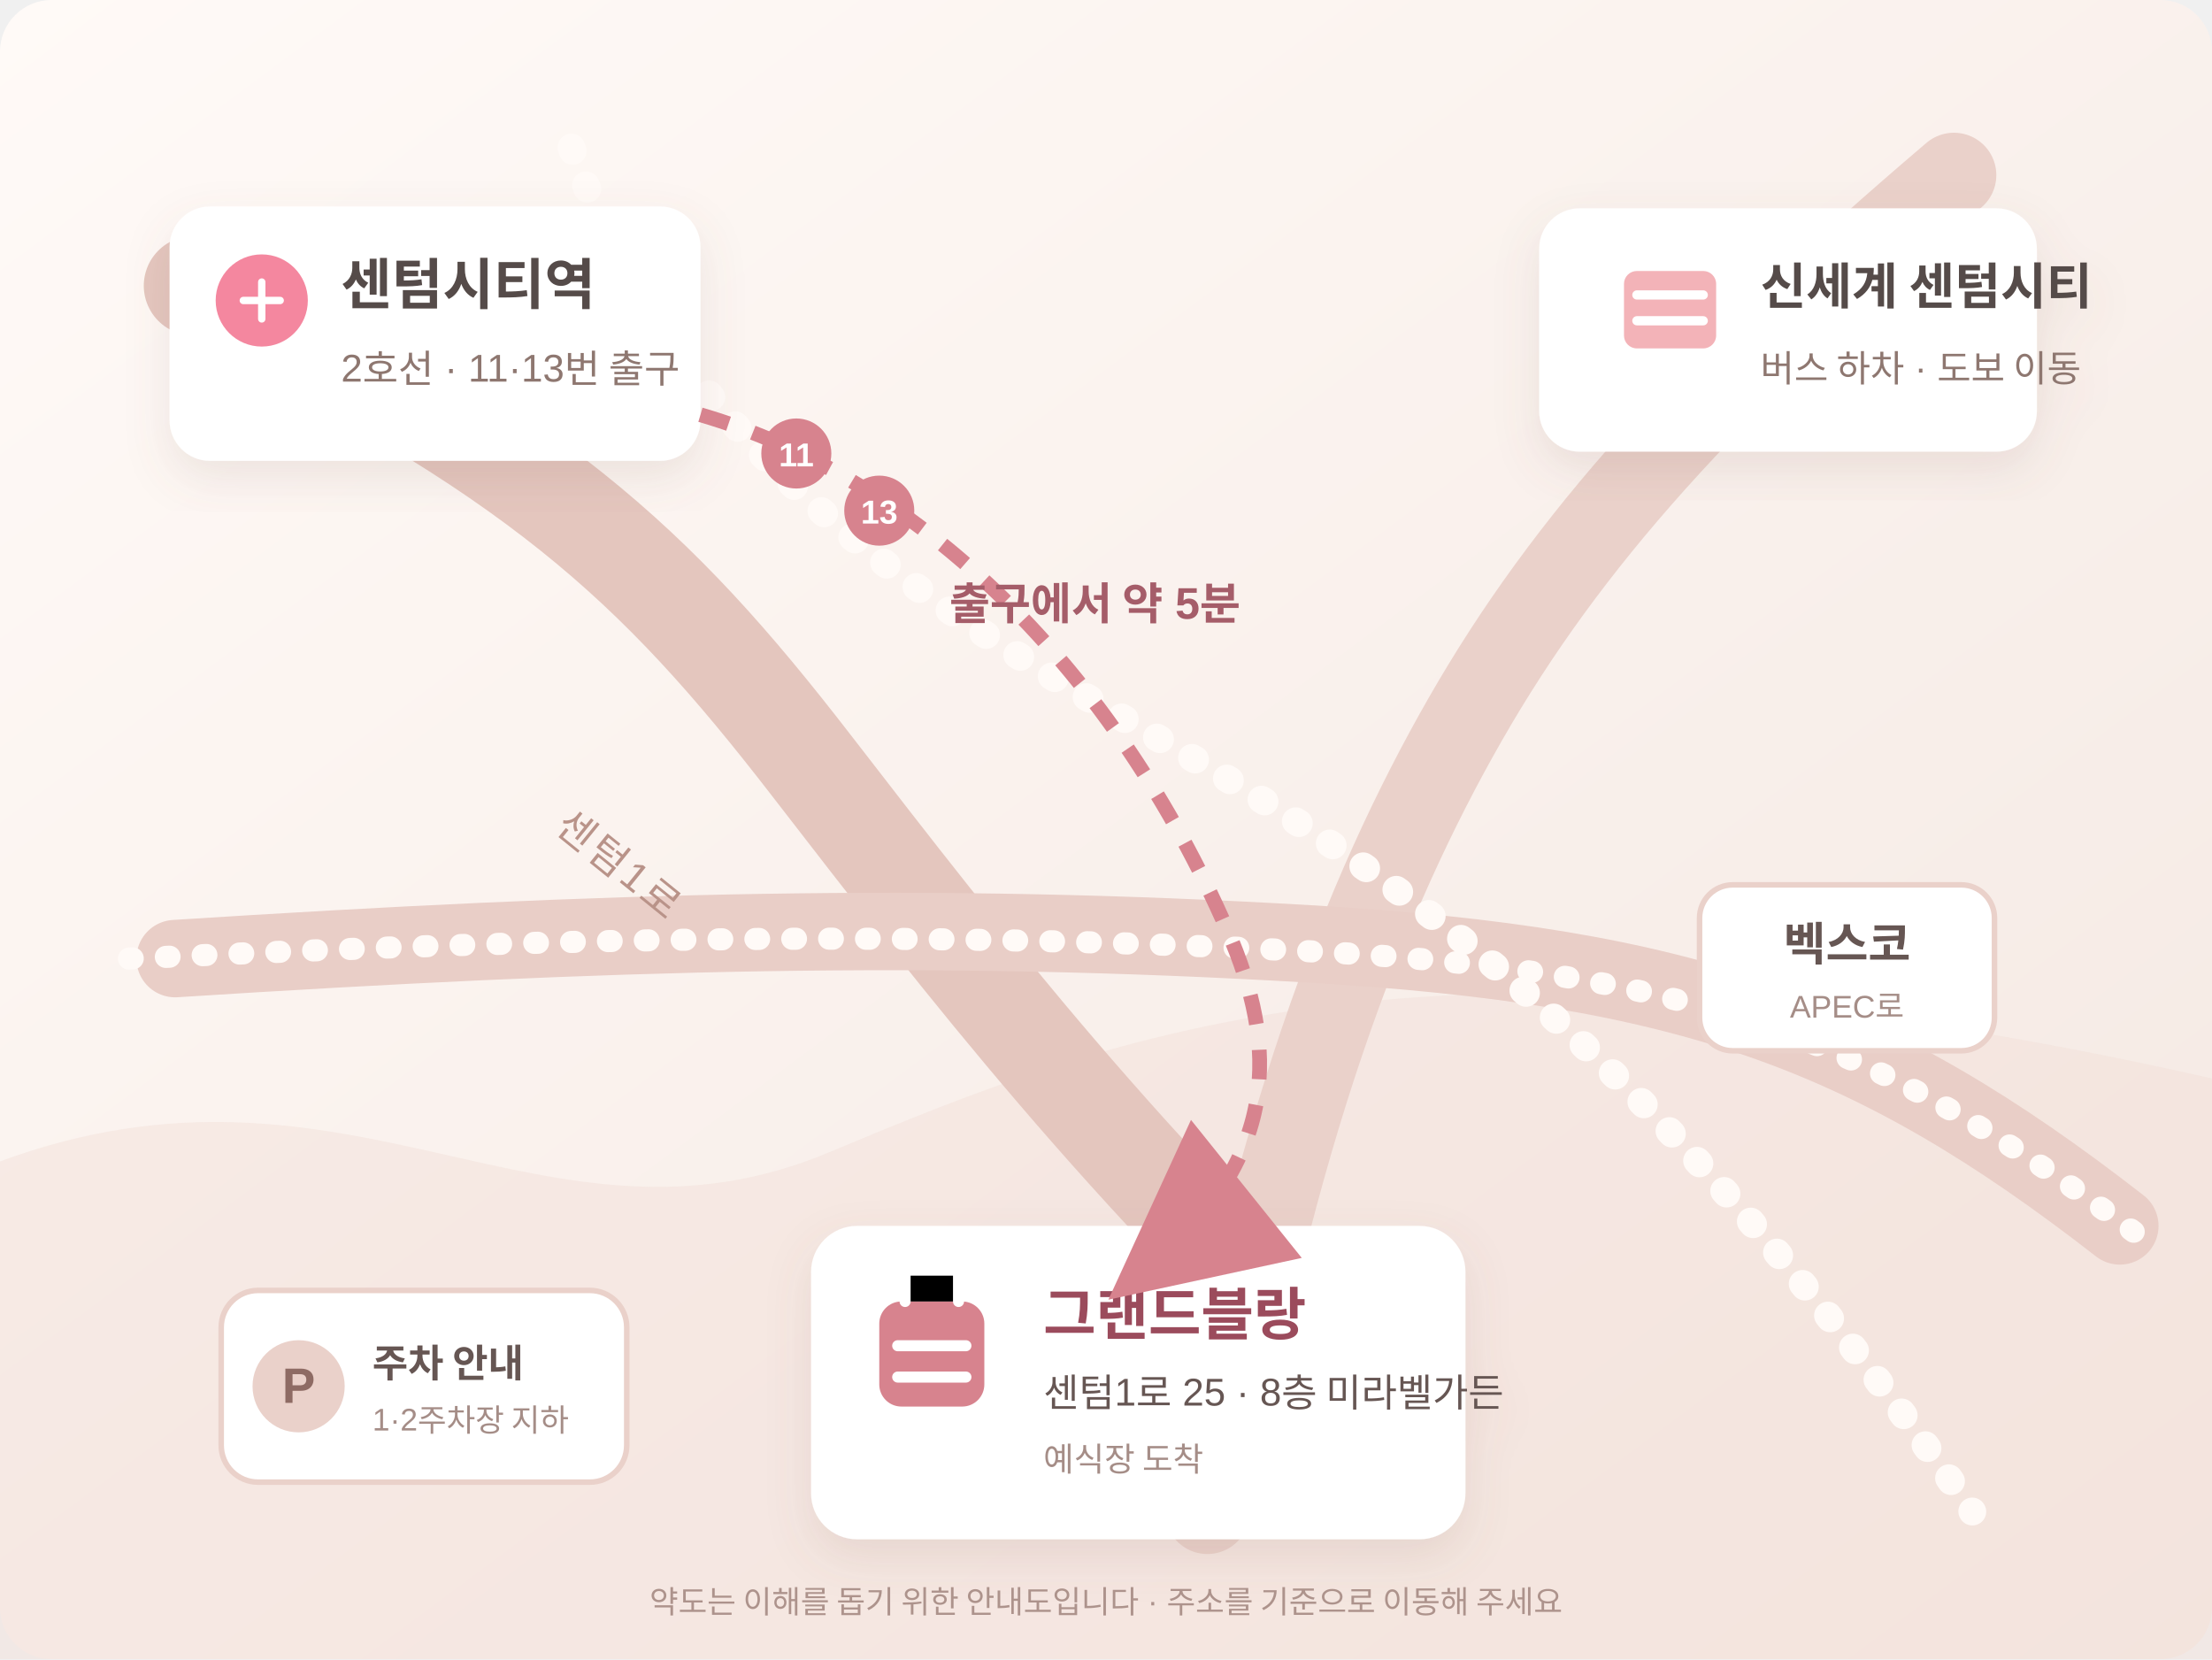
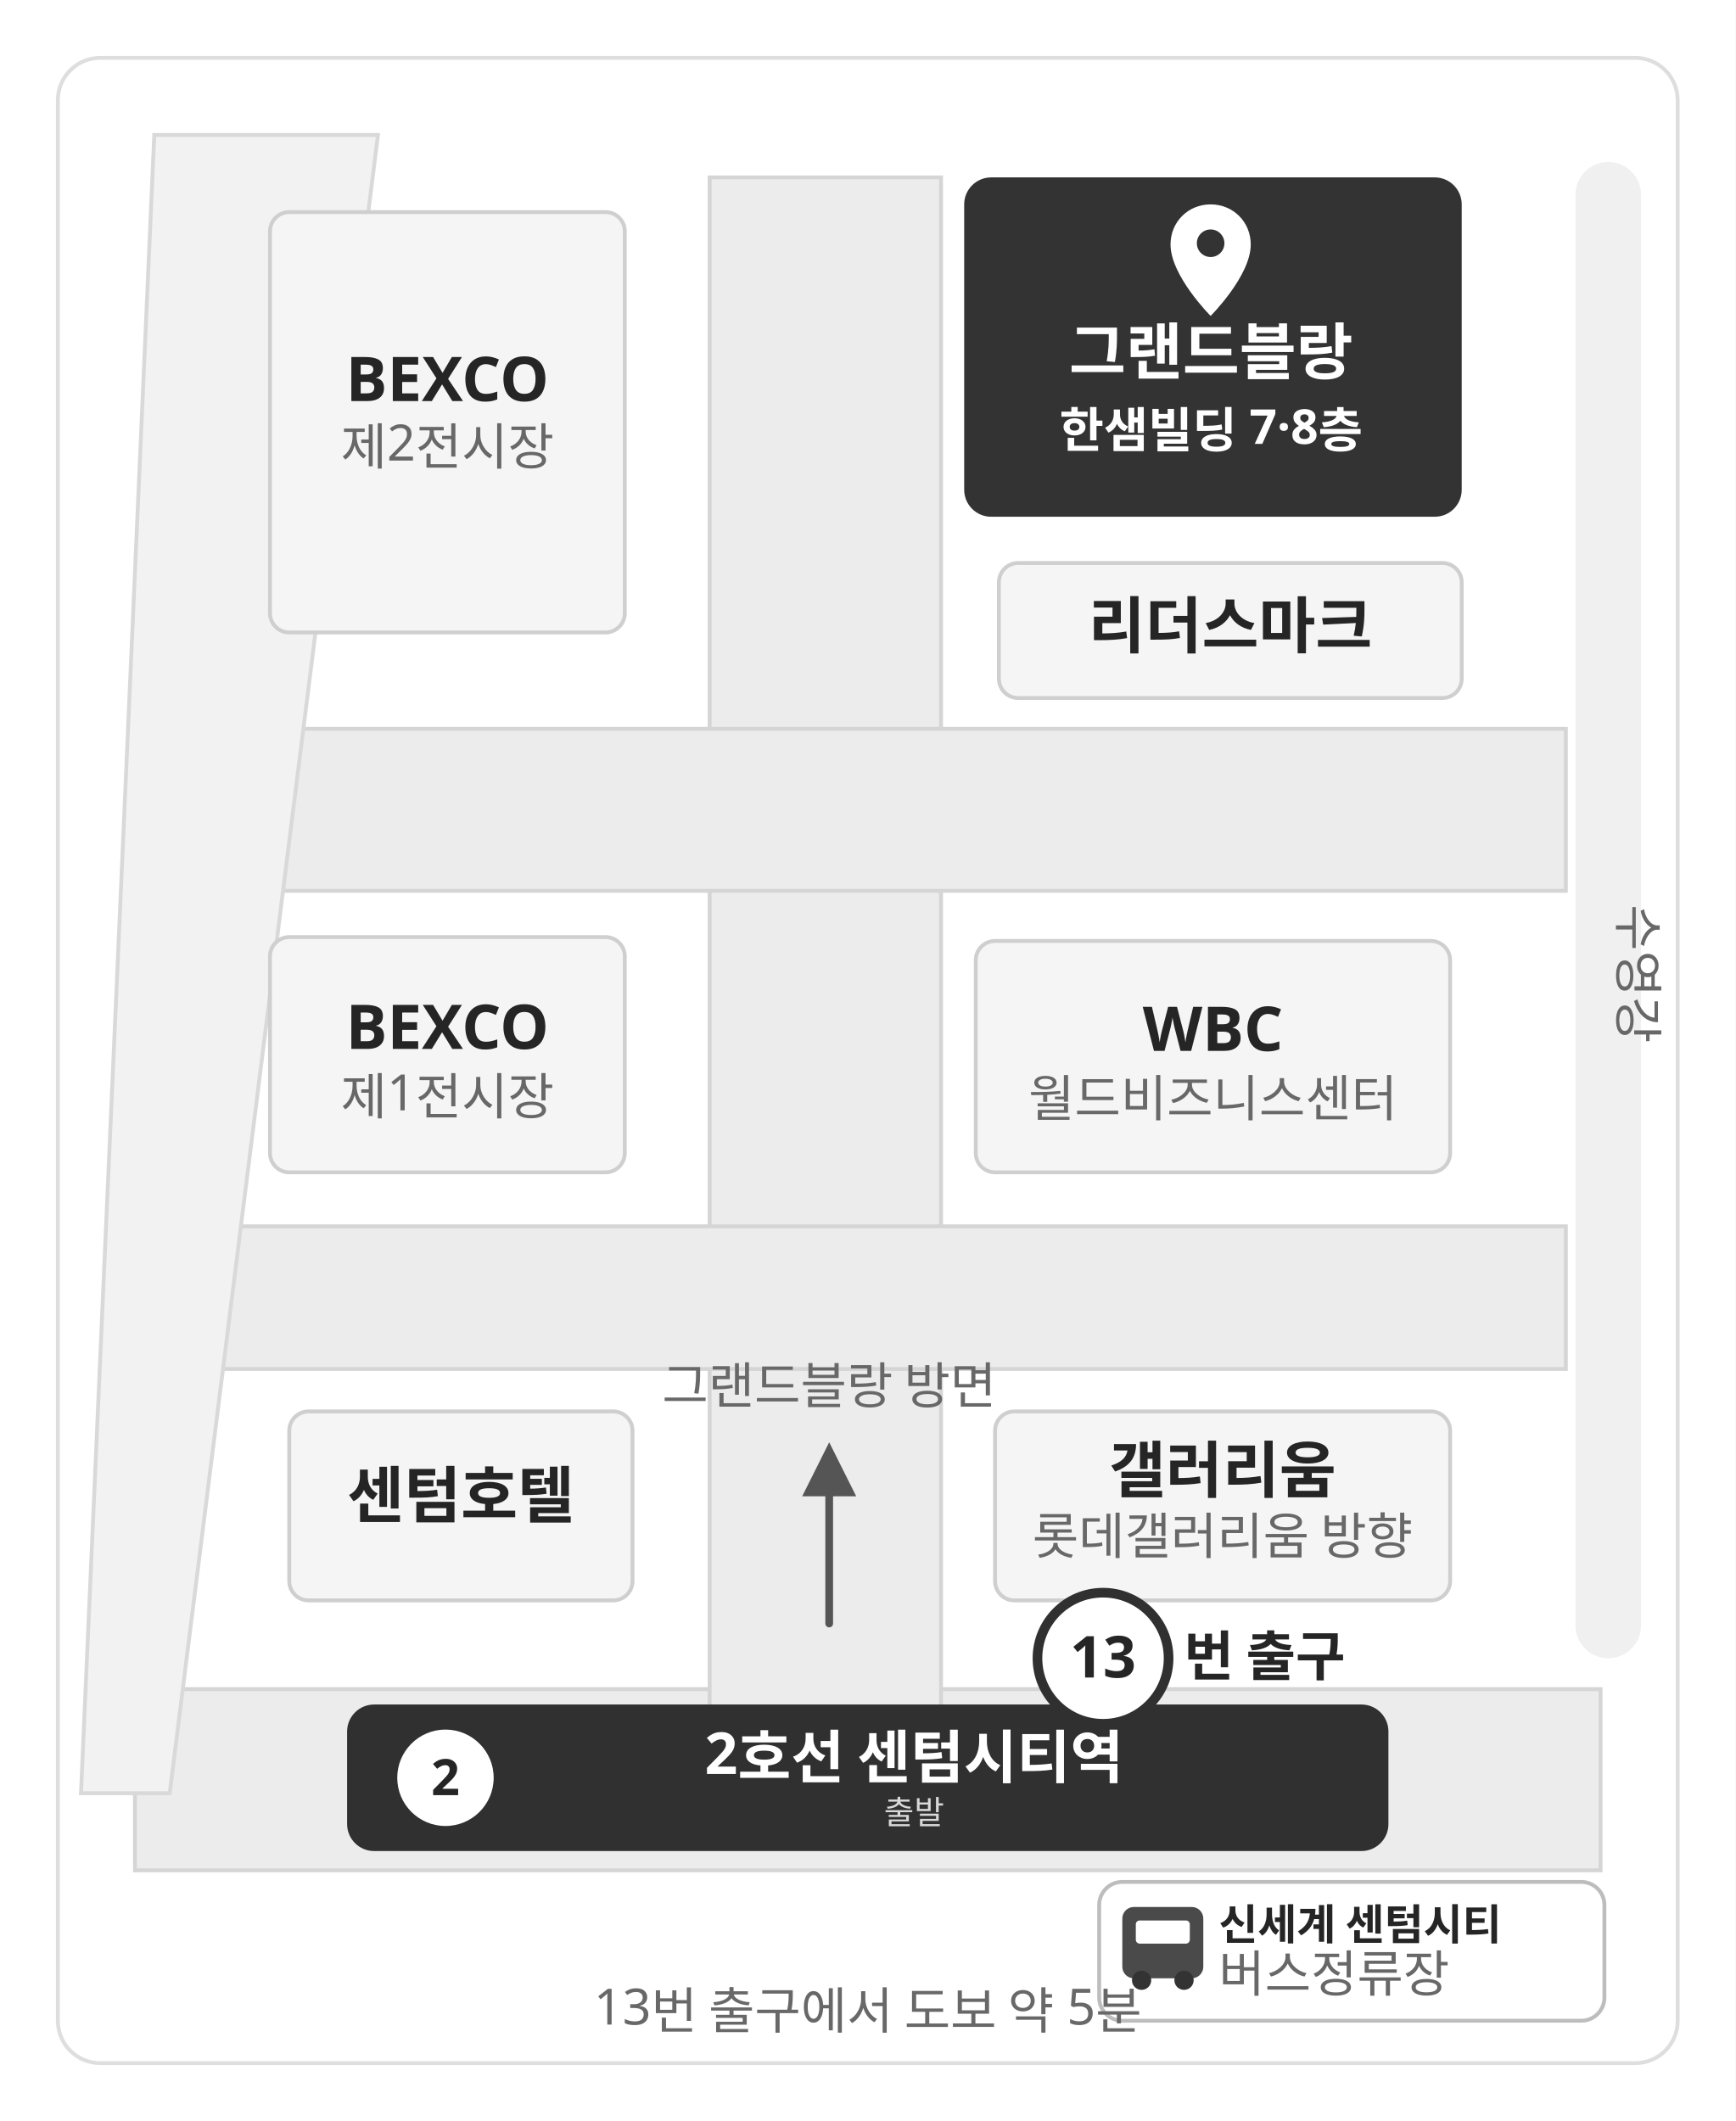
- <svg xmlns="http://www.w3.org/2000/svg" width="1200" height="900" viewBox="0 0 1200 900" role="img" aria-labelledby="title desc">
+ <svg xmlns="http://www.w3.org/2000/svg" width="900" height="1100" viewBox="0 0 900 1100" role="img" aria-labelledby="title desc">
  <defs>
-     <linearGradient id="paper" x1="0" y1="0" x2="1" y2="1">
-       <stop stop-color="#fffaf7" />
-       <stop offset="1" stop-color="#f4e8e2" />
-     </linearGradient>
-     <filter id="shadow" x="-20%" y="-20%" width="140%" height="140%">
-       <feDropShadow dx="0" dy="10" stdDeviation="12" flood-color="#8a665e" flood-opacity=".14" />
-     </filter>
-     <marker id="arrow" markerWidth="12" markerHeight="12" refX="9" refY="6" orient="auto">
-       <path d="M0 0L12 6L0 12Z" fill="#d7838e" />
-     </marker>
+     <style>
+       .label{font-family:"Noto Sans KR","Apple SD Gothic Neo","Malgun Gothic",sans-serif;fill:#252525}
+       .minor{font-size:26px;font-weight:500;fill:#686868}
+       .place{font-size:32px;font-weight:700}
+       .road{fill:#ececec;stroke:#d5d5d5;stroke-width:2}
+       .block{fill:#f5f5f5;stroke:#cfcfcf;stroke-width:2}
+     </style>
  </defs>
-   <rect width="1200" height="900" rx="28" fill="url(#paper)" />
-   <path d="M0 630C190 560 295 690 450 625S780 490 1200 585V900H0Z" fill="#f1dfd8" opacity=".46" />
-   <g fill="none" stroke-linecap="round" stroke-linejoin="round">
-     <path d="M105 155C290 245 355 305 440 415S610 635 745 760" stroke="#e4c6be" stroke-width="54" />
-     <path d="M1060 95C925 210 850 294 795 390S690 615 655 820" stroke="#ead1ca" stroke-width="46" />
-     <path d="M95 520C330 505 505 500 710 512S1015 560 1150 665" stroke="#e9cec7" stroke-width="42" />
-     <path d="M310 80C360 220 460 305 610 390S890 560 1070 820" stroke="#fffaf7" stroke-width="15" stroke-dasharray="2 20" />
-     <path d="M70 520C320 508 500 505 710 516S1020 565 1160 670" stroke="#fffaf7" stroke-width="12" stroke-dasharray="2 18" />
+   <rect width="900" height="1100" fill="#fff" />
+   <rect x="30" y="30" width="840" height="1040" rx="22" fill="#fff" stroke="#dedede" stroke-width="2" />
+   <path class="road" d="M70 970H830V876H70Z" />
+   <path class="road" d="M368 92H488V910H368Z" />
+   <path class="road" d="M88 378H812V462H88Z" />
+   <path class="road" d="M88 636H812V710H88Z" />
+   <path d="M80 70L196 70L88 930L42 930Z" fill="#f2f2f2" stroke="#d9d9d9" stroke-width="2" />
+   <rect x="817" y="84" width="34" height="776" rx="17" fill="#f0f0f0" />
+   <text class="label minor" x="840" y="505" text-anchor="middle" transform="rotate(90 840 505)">수영강</text>
+   <rect x="500" y="92" width="258" height="176" rx="14" fill="#333" />
+   <g transform="translate(607 106) scale(.65)">
+     <path d="M32 0C14 0 0 14 0 32c0 25 32 57 32 57s32-32 32-57C64 14 50 0 32 0Z" fill="#fff" />
+     <circle cx="32" cy="31" r="11" fill="#333" />
  </g>
-   <text x="860" y="198" fill="#b99389" font-family="Noto Sans KR, Arial, sans-serif" font-size="23" letter-spacing="3" transform="rotate(-48 860 198)">APEC로</text>
-   <text x="300" y="450" fill="#b99389" font-family="Noto Sans KR, Arial, sans-serif" font-size="22" letter-spacing="2" transform="rotate(39 300 450)">센텀1로</text>
-   <g filter="url(#shadow)">
-     <rect x="92" y="112" width="288" height="138" rx="22" fill="#fff" />
-     <circle cx="142" cy="163" r="25" fill="#f4879f" />
-     <path d="M132 163h20M142 153v20" stroke="#fff" stroke-width="4" stroke-linecap="round" />
-     <text x="185" y="165" fill="#554b48" font-family="Noto Sans KR, Arial, sans-serif" font-size="30" font-weight="700">센텀시티역</text>
-     <text x="185" y="207" fill="#8e7770" font-family="Noto Sans KR, Arial, sans-serif" font-size="21">2호선 · 11·13번 출구</text>
+   <text x="628" y="194" text-anchor="middle" font-family="Noto Sans KR,Apple SD Gothic Neo,Malgun Gothic,sans-serif" font-size="32" font-weight="800" fill="#fff">그랜드블랑</text>
+   <text x="628" y="232" text-anchor="middle" font-family="Noto Sans KR,Apple SD Gothic Neo,Malgun Gothic,sans-serif" font-size="25" font-weight="700" fill="#fff">한샘빌딩 7·8층</text>
+   <rect class="block" x="140" y="110" width="184" height="218" rx="10" />
+   <text class="label place" x="232" y="208" text-anchor="middle">BEXCO</text>
+   <text class="label minor" x="232" y="241" text-anchor="middle">제2전시장</text>
+   <rect class="block" x="518" y="292" width="240" height="70" rx="10" />
+   <text class="label place" x="638" y="336" text-anchor="middle">리더스마크</text>
+   <rect class="block" x="140" y="486" width="184" height="122" rx="10" />
+   <text class="label place" x="232" y="544" text-anchor="middle">BEXCO</text>
+   <text class="label minor" x="232" y="578" text-anchor="middle">제1전시장</text>
+   <rect class="block" x="506" y="488" width="246" height="120" rx="10" />
+   <text class="label place" x="629" y="545" text-anchor="middle">WBC</text>
+   <text class="label minor" x="629" y="579" text-anchor="middle">월드비즈니스센터</text>
+   <rect class="block" x="150" y="732" width="178" height="98" rx="10" />
+   <text class="label place" x="239" y="787" text-anchor="middle">센텀호텔</text>
+   <rect class="block" x="516" y="732" width="236" height="98" rx="10" />
+   <text class="label place" x="634" y="774" text-anchor="middle">갤러리움</text>
+   <text class="label minor" x="634" y="806" text-anchor="middle">롯데갤러리움 방향</text>
+   <rect x="180" y="884" width="540" height="76" rx="14" fill="#303030" />
+   <circle cx="231" cy="922" r="25" fill="#fff" />
+   <text class="label" x="231" y="931" text-anchor="middle" font-size="26" font-weight="900">2</text>
+   <text x="474" y="920" text-anchor="middle" font-family="Noto Sans KR,Apple SD Gothic Neo,Malgun Gothic,sans-serif" font-size="30" font-weight="800" fill="#fff">2호선 센텀시티역</text>
+   <text x="474" y="946" text-anchor="middle" font-family="Noto Sans KR,Apple SD Gothic Neo,Malgun Gothic,sans-serif" font-size="17" font-weight="500" fill="#d8d8d8">출발</text>
+   <g transform="translate(536 824)">
+     <circle cx="36" cy="36" r="34" fill="#fff" stroke="#303030" stroke-width="5" />
+     <text class="label" x="36" y="46" text-anchor="middle" font-size="30" font-weight="900">13</text>
+     <text class="label" x="78" y="45" font-size="28" font-weight="800">번 출구</text>
  </g>
-   <g filter="url(#shadow)">
-     <rect x="835" y="113" width="270" height="132" rx="22" fill="#fff" />
-     <rect x="881" y="147" width="50" height="42" rx="7" fill="#f3b3b8" />
-     <path d="M888 160h36M888 174h36" stroke="#fff" stroke-width="5" stroke-linecap="round" />
-     <text x="955" y="165" fill="#554b48" font-family="Noto Sans KR, Arial, sans-serif" font-size="27" font-weight="700">신세계 센텀시티</text>
-     <text x="955" y="207" fill="#8e7770" font-family="Noto Sans KR, Arial, sans-serif" font-size="20">버스 하차 · 도보 이동</text>
+   <g transform="translate(570 976)">
+     <rect width="262" height="72" rx="12" fill="#fff" stroke="#bdbdbd" stroke-width="2" />
+     <g transform="translate(12 13)">
+       <rect width="42" height="37" rx="6" fill="#4a4a4a" />
+       <rect x="7" y="7" width="28" height="12" rx="2" fill="#fff" />
+       <circle cx="10" cy="38" r="5" fill="#333" />
+       <circle cx="32" cy="38" r="5" fill="#333" />
+     </g>
+     <text class="label" x="62" y="30" font-size="22" font-weight="800">신세계 센텀시티</text>
+     <text class="label minor" x="62" y="57" font-size="20">버스정류장</text>
  </g>
-   <g filter="url(#shadow)">
-     <rect x="440" y="665" width="355" height="170" rx="25" fill="#fff" />
-     <rect x="477" y="706" width="57" height="57" rx="12" fill="#d7838e" />
-     <path d="M491 706v-17h29v17M487 730h37M487 747h37" stroke="#fff" stroke-width="6" stroke-linecap="round" stroke-linejoin="round" />
-     <text x="566" y="724" fill="#9b4c5c" font-family="Noto Sans KR, Arial, sans-serif" font-size="31" font-weight="700">그랜드블랑</text>
-     <text x="566" y="763" fill="#665653" font-family="Noto Sans KR, Arial, sans-serif" font-size="21">센텀1로 25 · 8층 미라벨가든</text>
-     <text x="566" y="798" fill="#a58d87" font-family="Noto Sans KR, Arial, sans-serif" font-size="18">예식장 도착</text>
-   </g>
-   <g>
-     <rect x="922" y="480" width="160" height="90" rx="18" fill="#fff" stroke="#ead1ca" stroke-width="3" />
-     <text x="1002" y="521" text-anchor="middle" fill="#665653" font-family="Noto Sans KR, Arial, sans-serif" font-size="25" font-weight="700">벡스코</text>
-     <text x="1002" y="552" text-anchor="middle" fill="#a58d87" font-family="Noto Sans KR, Arial, sans-serif" font-size="17">APEC로</text>
-   </g>
-   <path d="M380 225C500 260 605 365 666 505C693 567 696 629 620 690" fill="none" stroke="#d7838e" stroke-width="8" stroke-dasharray="16 14" marker-end="url(#arrow)" />
-   <circle cx="432" cy="246" r="19" fill="#d7838e" />
-   <text x="432" y="253" text-anchor="middle" fill="#fff" font-family="Arial, sans-serif" font-size="18" font-weight="700">11</text>
-   <circle cx="477" cy="277" r="19" fill="#d7838e" />
-   <text x="477" y="284" text-anchor="middle" fill="#fff" font-family="Arial, sans-serif" font-size="18" font-weight="700">13</text>
-   <text x="515" y="336" fill="#a55d69" font-family="Noto Sans KR, Arial, sans-serif" font-size="24" font-weight="700">출구에서 약 5분</text>
-   <g transform="translate(120 700)">
-     <rect width="220" height="104" rx="20" fill="#fff" stroke="#ead1ca" stroke-width="3" />
-     <circle cx="42" cy="52" r="25" fill="#ead1ca" />
-     <text x="42" y="61" text-anchor="middle" fill="#8e6b64" font-family="Arial, sans-serif" font-size="27" font-weight="700">P</text>
-     <text x="82" y="47" fill="#665653" font-family="Noto Sans KR, Arial, sans-serif" font-size="21" font-weight="700">주차 안내</text>
-     <text x="82" y="76" fill="#a58d87" font-family="Noto Sans KR, Arial, sans-serif" font-size="17">1·2주차장 지하</text>
-   </g>
-   <text x="600" y="875" text-anchor="middle" fill="#ad938c" font-family="Noto Sans KR, Arial, sans-serif" font-size="17">약도는 이해를 돕기 위한 안내도입니다 · 주소를 기준으로 이동해 주세요</text>
+   <path d="M430 842V768" fill="none" stroke="#555" stroke-width="4" stroke-linecap="round" />
+   <path d="M430 748L416 776H444Z" fill="#555" />
+   <text class="label minor" x="430" y="728" text-anchor="middle" font-weight="700">그랜드블랑 방면</text>
+   <text class="label minor" x="450" y="1050" text-anchor="middle">13번 출구에서 도보 약 5분</text>
</svg>
